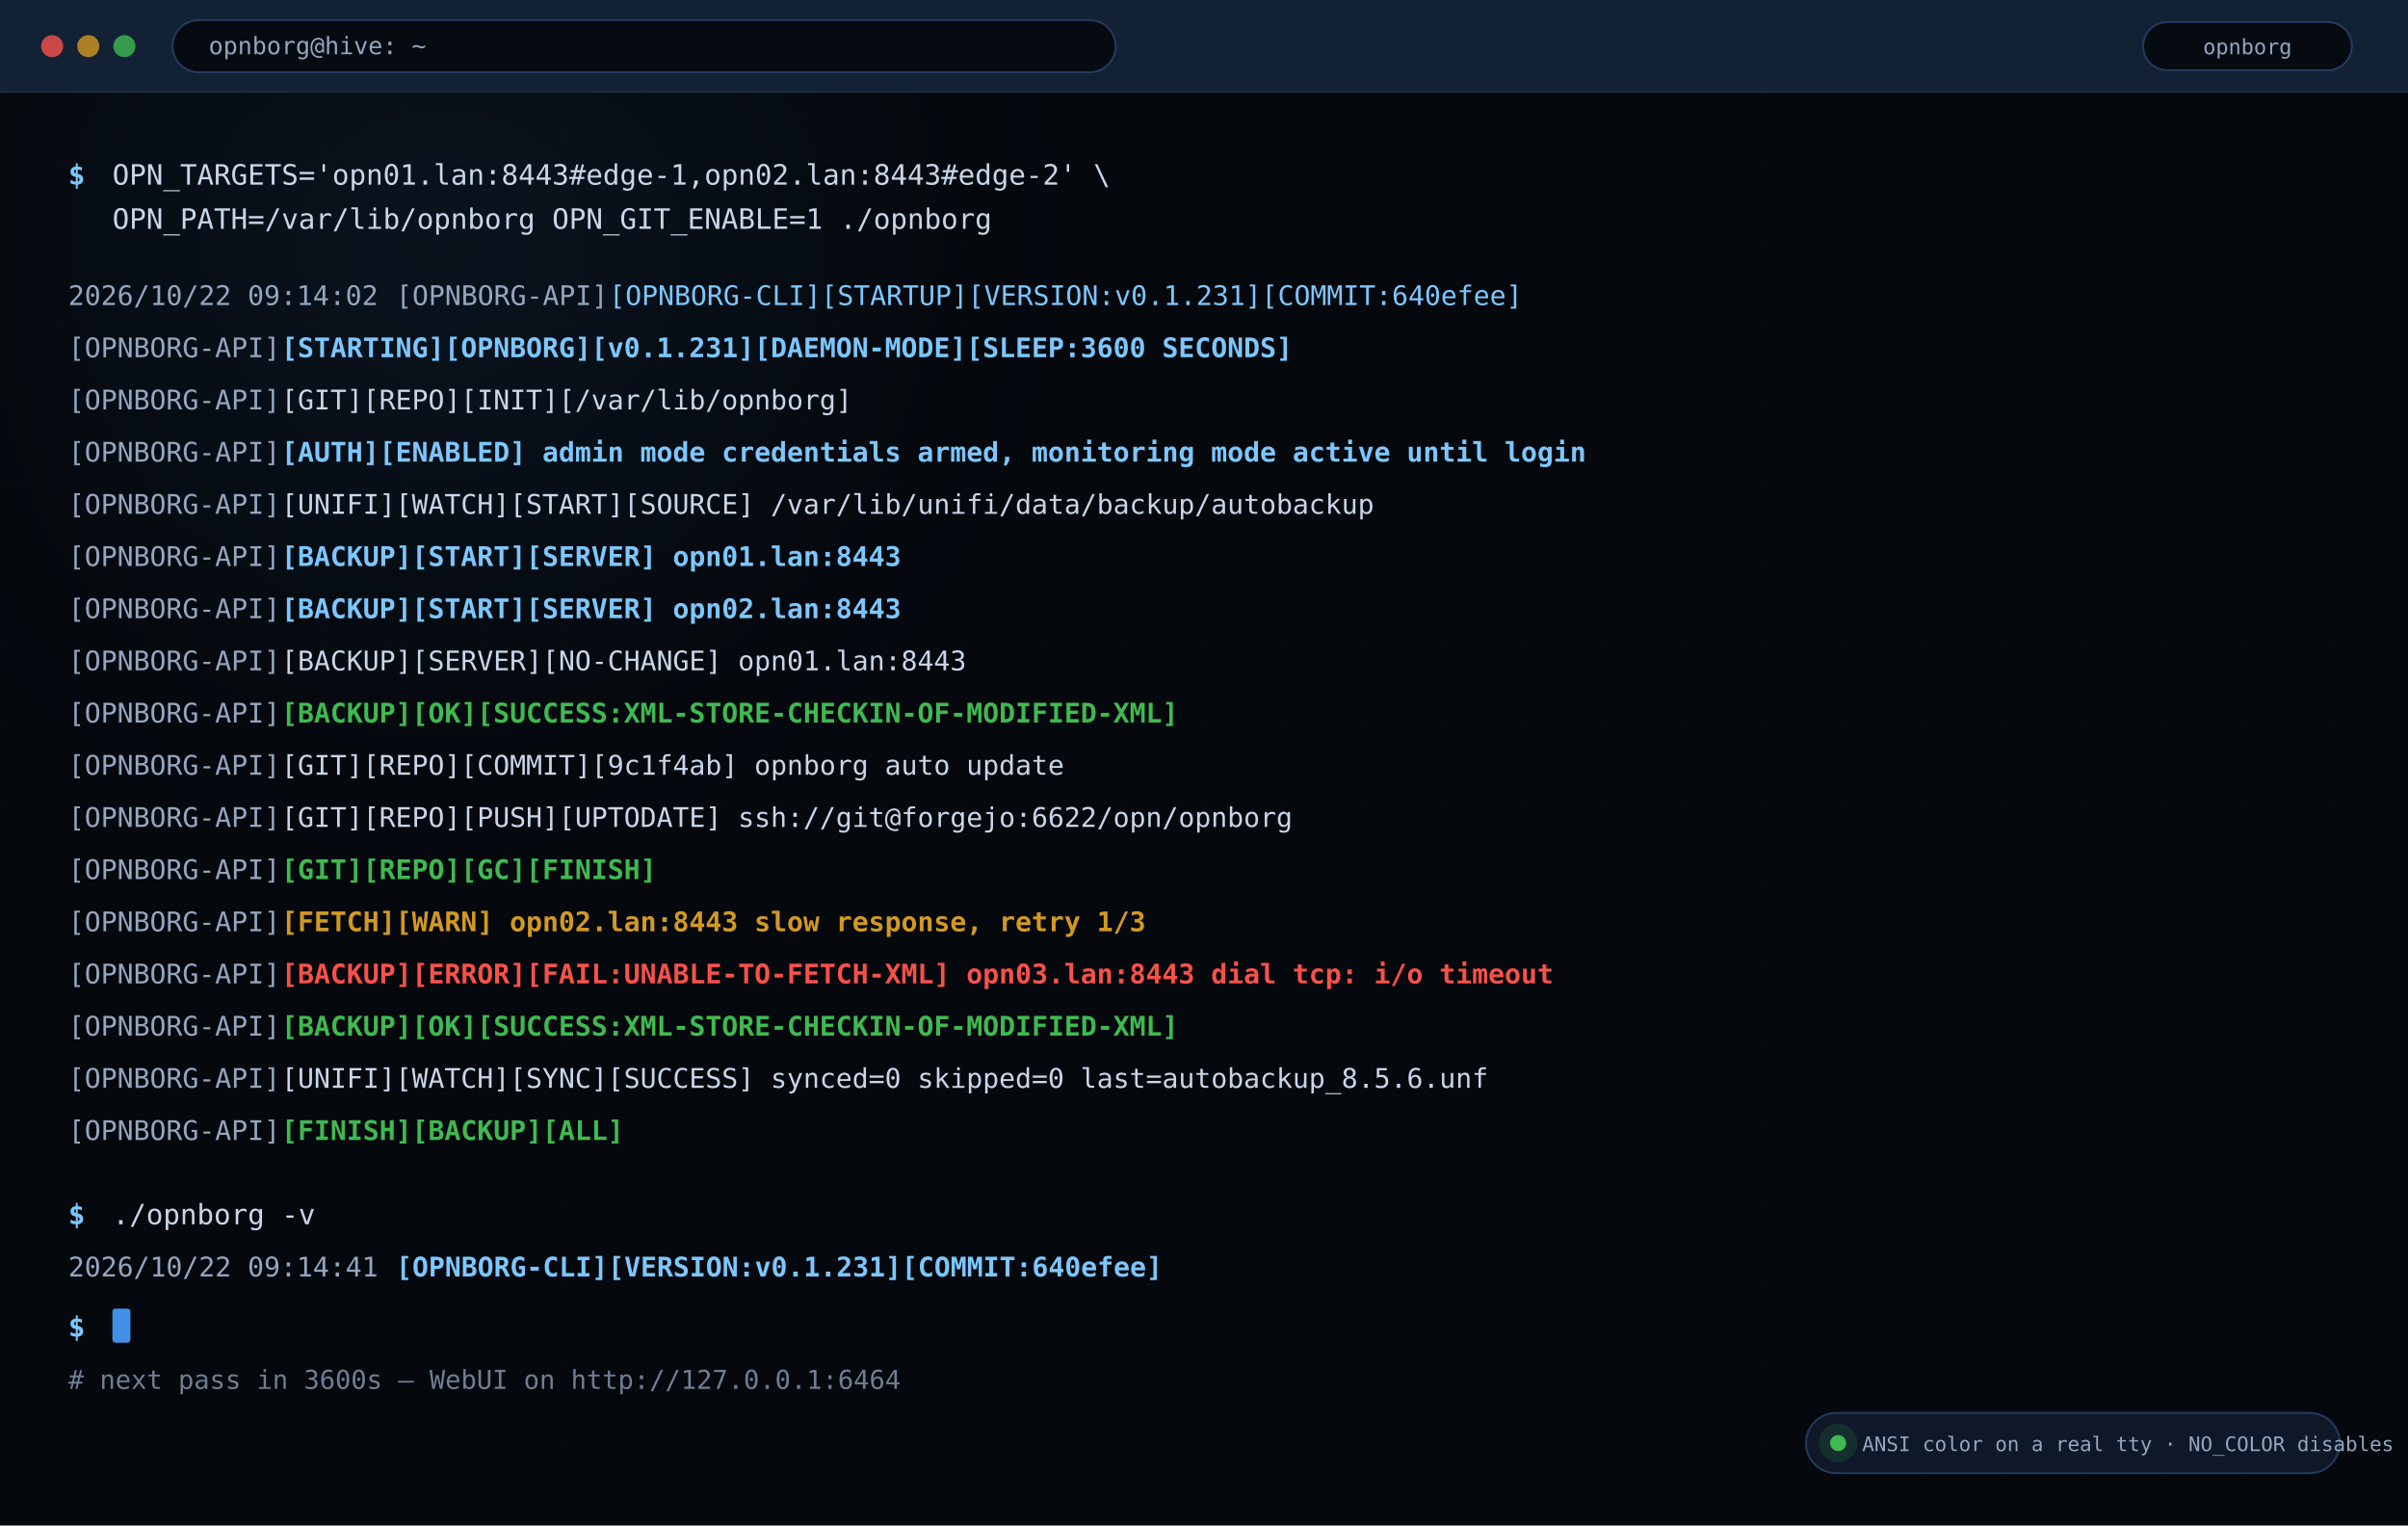
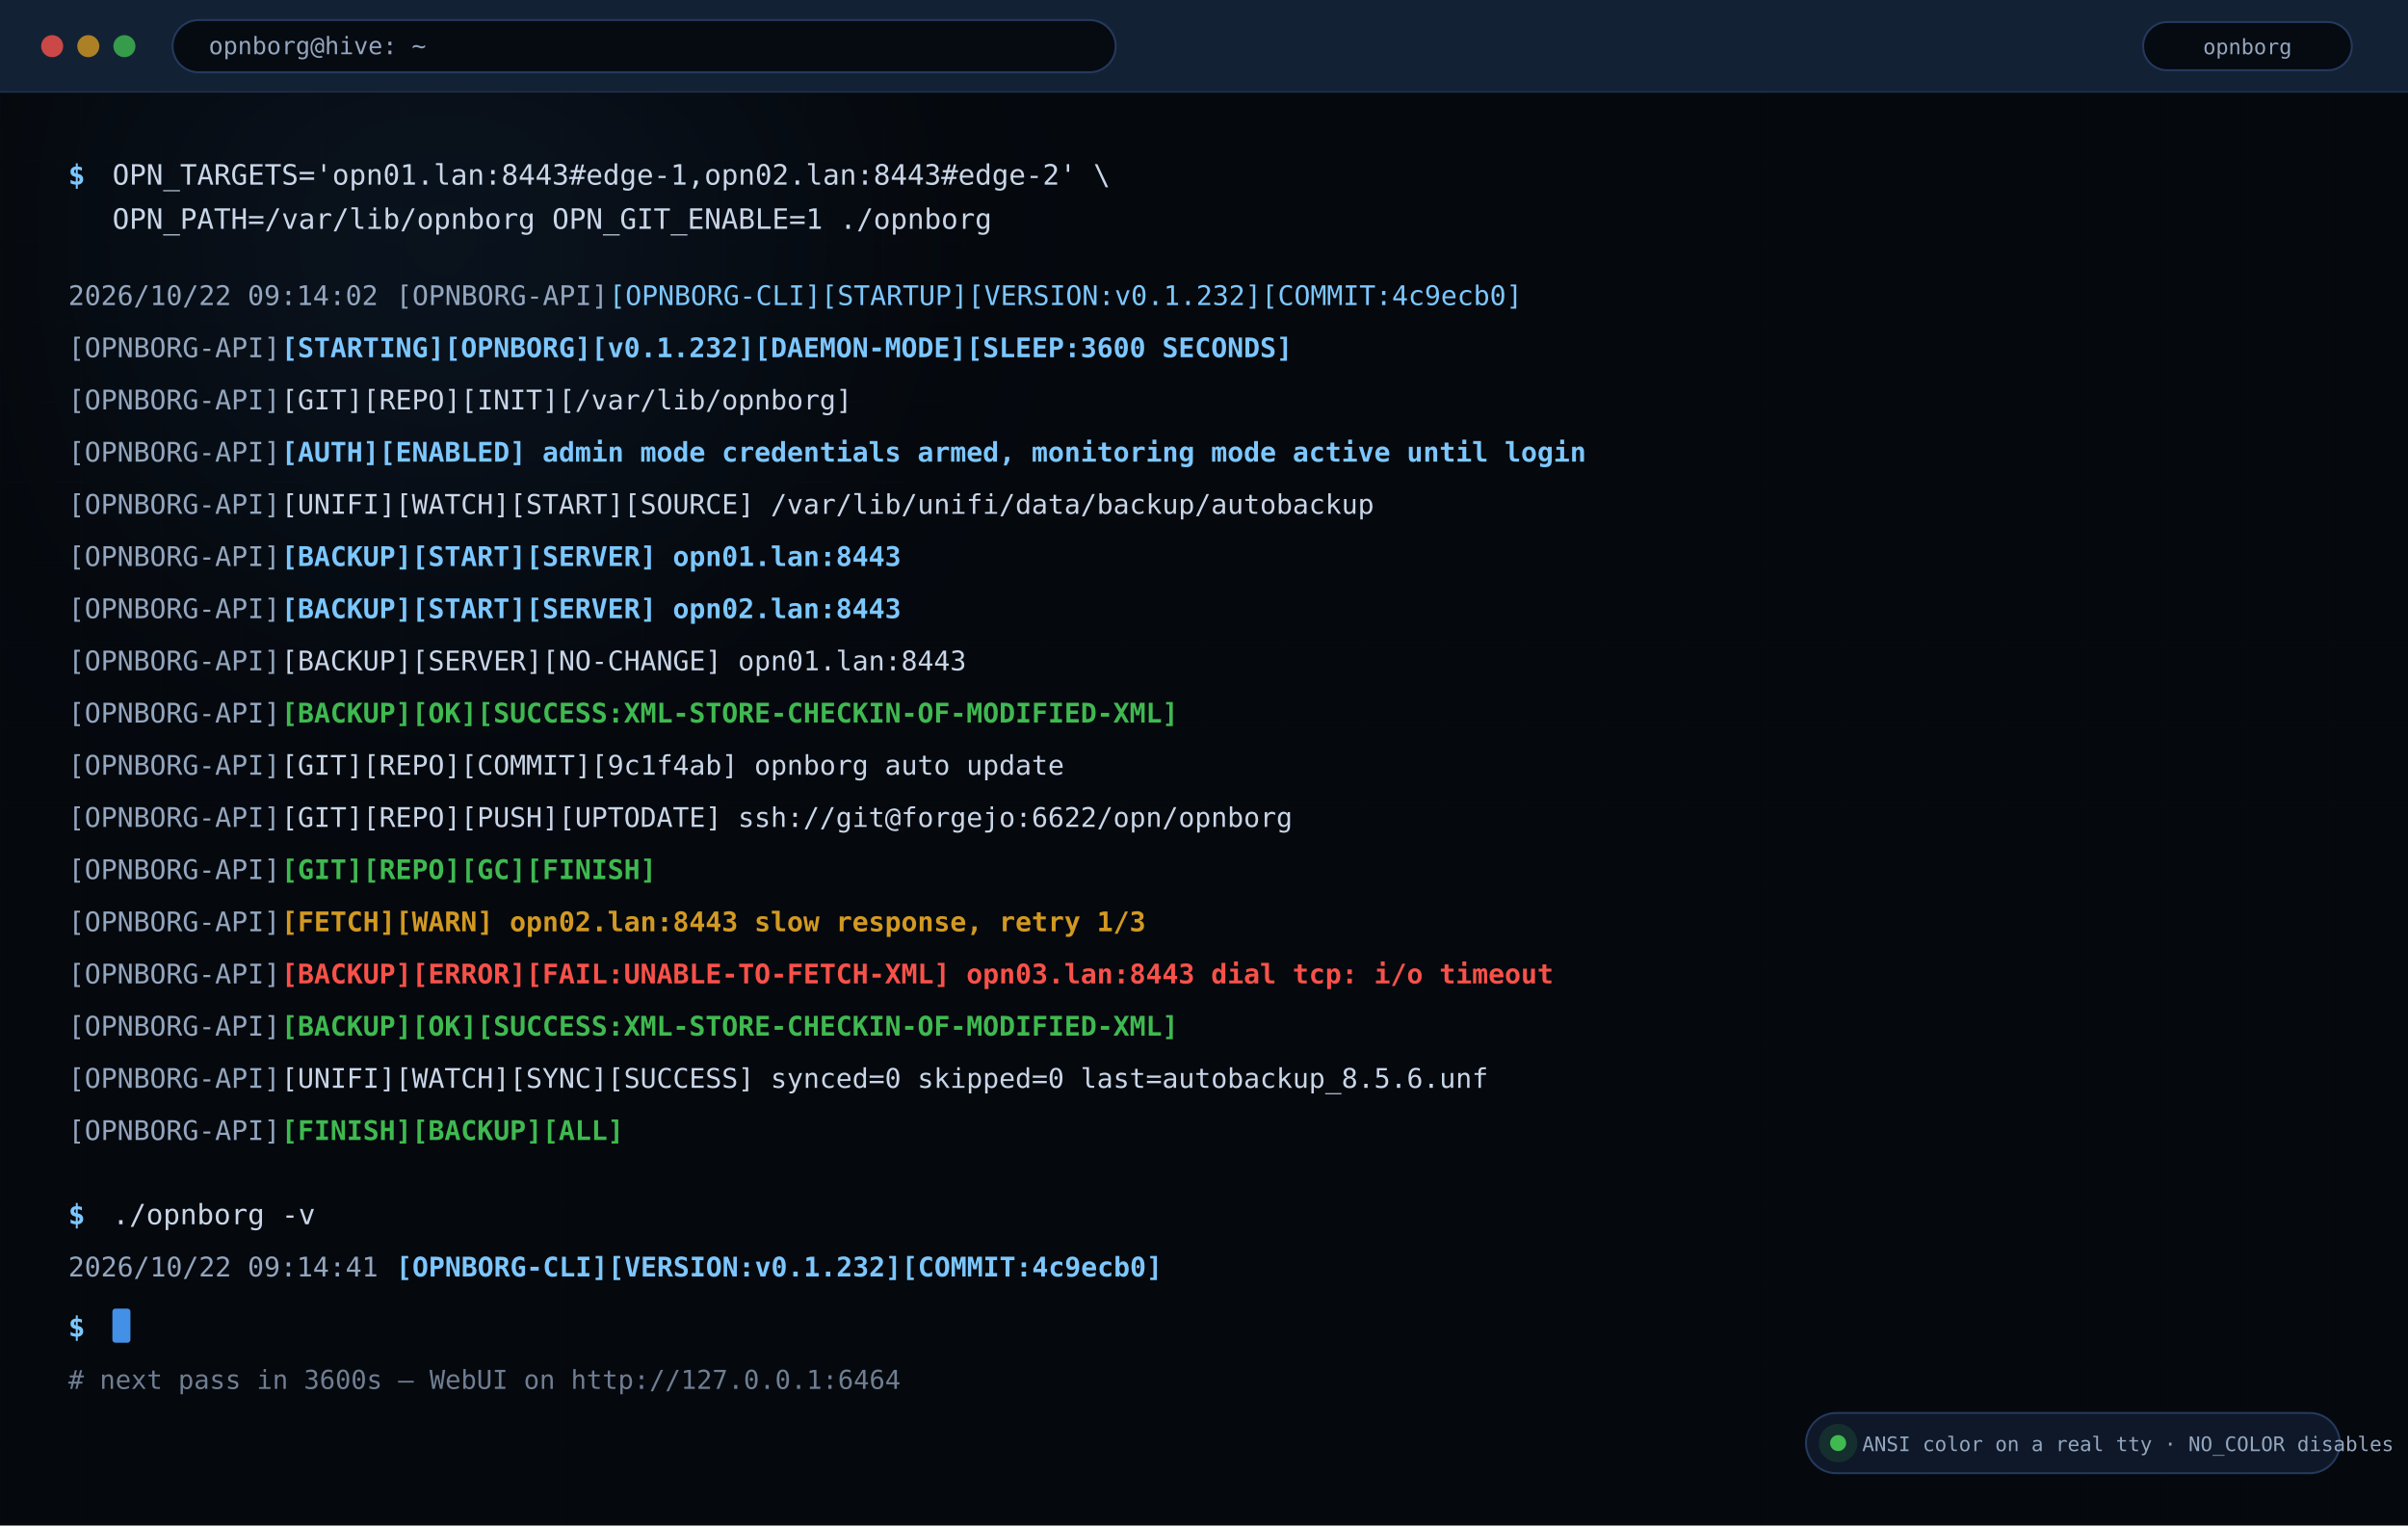
<svg xmlns="http://www.w3.org/2000/svg" width="1200" height="760" viewBox="0 0 1200 760" role="img" aria-label="OPNBORG terminal output with colored status lines">
  <defs>
    <linearGradient id="bg" x1="0" y1="0" x2="1" y2="1">
      <stop offset="0" stop-color="#060a11" />
      <stop offset="0.55" stop-color="#0b1524" />
      <stop offset="1" stop-color="#060a11" />
    </linearGradient>
    <linearGradient id="mark" x1="0" y1="0" x2="1" y2="0">
      <stop offset="0" stop-color="#4a9eff" />
      <stop offset="0.55" stop-color="#7cc7ff" />
      <stop offset="1" stop-color="#a06bff" />
    </linearGradient>
    <linearGradient id="okg" x1="0" y1="0" x2="1" y2="0">
      <stop offset="0" stop-color="#3fb950" stop-opacity="0.15" />
      <stop offset="1" stop-color="#3fb950" stop-opacity="0.85" />
    </linearGradient>
    <radialGradient id="glowA">
      <stop offset="0" stop-color="#4a9eff" stop-opacity="0.42" />
      <stop offset="1" stop-color="#4a9eff" stop-opacity="0" />
    </radialGradient>
    <radialGradient id="glowB">
      <stop offset="0" stop-color="#a06bff" stop-opacity="0.34" />
      <stop offset="1" stop-color="#a06bff" stop-opacity="0" />
    </radialGradient>
    <radialGradient id="glowC">
      <stop offset="0" stop-color="#ff5ec4" stop-opacity="0.26" />
      <stop offset="1" stop-color="#ff5ec4" stop-opacity="0" />
    </radialGradient>
    <pattern id="grid" width="40" height="40" patternUnits="userSpaceOnUse">
      <path d="M40 0H0V40" fill="none" stroke="#78a0dc" stroke-opacity="0.055" stroke-width="1" />
    </pattern>
    <filter id="blur36" x="-40%" y="-40%" width="180%" height="180%">
      <feGaussianBlur stdDeviation="36" />
    </filter>
    <filter id="shadow" x="-20%" y="-20%" width="140%" height="140%">
      <feDropShadow dx="0" dy="6" stdDeviation="10" flood-color="#000" flood-opacity="0.45" />
    </filter>
  </defs>
  <rect width="1200" height="760" fill="#05080d" />
  <rect width="1200" height="760" fill="url(#grid)" />
  <circle cx="220" cy="120" r="260" fill="url(#glowA)" filter="url(#blur36)" />
  <rect width="1200" height="46" fill="#132135" />
  <line x1="0" y1="46" x2="1200" y2="46" stroke="#24395c" />
  <circle cx="26" cy="23.0" r="5.5" fill="#f85149" opacity="0.8" />
  <circle cx="44" cy="23.0" r="5.5" fill="#d29922" opacity="0.8" />
  <circle cx="62" cy="23.0" r="5.5" fill="#3fb950" opacity="0.8" />
  <rect x="86" y="10.0" width="470" height="26" rx="13" fill="#060a11" stroke="#24395c" />
  <text x="104.0" y="27.0" font-family="ui-monospace,SFMono-Regular,Menlo,Consolas,monospace" font-size="12" font-weight="400" fill="#93a6bf" text-anchor="start">opnborg@hive: ~</text>
  <rect x="1068" y="11.0" width="104" height="24" rx="12" fill="#060a11" stroke="#24395c" />
  <text x="1120.0" y="27.0" font-family="ui-monospace,SFMono-Regular,Menlo,Consolas,monospace" font-size="10.5" font-weight="400" fill="#93a6bf" text-anchor="middle">opnborg</text>
  <rect x="0" y="46" width="1200" height="714" fill="#05080d" opacity="0.82" />
  <text x="34.0" y="92.0" font-family="ui-monospace,SFMono-Regular,Menlo,Consolas,monospace" font-size="14" font-weight="700" fill="#7cc7ff" text-anchor="start">$ </text>
  <text x="56.0" y="92.0" font-family="ui-monospace,SFMono-Regular,Menlo,Consolas,monospace" font-size="14" font-weight="400" fill="#c9d6e8" text-anchor="start">OPN_TARGETS='opn01.lan:8443#edge-1,opn02.lan:8443#edge-2' \</text>
  <text x="56.0" y="114.0" font-family="ui-monospace,SFMono-Regular,Menlo,Consolas,monospace" font-size="14" font-weight="400" fill="#c9d6e8" text-anchor="start">OPN_PATH=/var/lib/opnborg OPN_GIT_ENABLE=1 ./opnborg</text>
  <text x="34.0" y="152.0" font-family="ui-monospace,SFMono-Regular,Menlo,Consolas,monospace" font-size="13.5" font-weight="400" fill="#93a6bf" text-anchor="start">2026/10/22 09:14:02 </text>
  <text x="197.3" y="152.0" font-family="ui-monospace,SFMono-Regular,Menlo,Consolas,monospace" font-size="13.5" font-weight="400" fill="#93a6bf" text-anchor="start">[OPNBORG-API]</text>
-   <text x="303.5" y="152.0" font-family="ui-monospace,SFMono-Regular,Menlo,Consolas,monospace" font-size="13.5" font-weight="400" fill="#7cc7ff" text-anchor="start">[OPNBORG-CLI][STARTUP][VERSION:v0.1.231][COMMIT:640efee]</text>
+   <text x="303.5" y="152.0" font-family="ui-monospace,SFMono-Regular,Menlo,Consolas,monospace" font-size="13.5" font-weight="400" fill="#7cc7ff" text-anchor="start">[OPNBORG-CLI][STARTUP][VERSION:v0.1.232][COMMIT:4c9ecb0]</text>
  <text x="34.0" y="178.0" font-family="ui-monospace,SFMono-Regular,Menlo,Consolas,monospace" font-size="13.5" font-weight="400" fill="#93a6bf" text-anchor="start">[OPNBORG-API]</text>
-   <text x="140.2" y="178.0" font-family="ui-monospace,SFMono-Regular,Menlo,Consolas,monospace" font-size="13.5" font-weight="700" fill="#7cc7ff" text-anchor="start">[STARTING][OPNBORG][v0.1.231][DAEMON-MODE][SLEEP:3600 SECONDS]</text>
+   <text x="140.2" y="178.0" font-family="ui-monospace,SFMono-Regular,Menlo,Consolas,monospace" font-size="13.5" font-weight="700" fill="#7cc7ff" text-anchor="start">[STARTING][OPNBORG][v0.1.232][DAEMON-MODE][SLEEP:3600 SECONDS]</text>
  <text x="34.0" y="204.0" font-family="ui-monospace,SFMono-Regular,Menlo,Consolas,monospace" font-size="13.5" font-weight="400" fill="#93a6bf" text-anchor="start">[OPNBORG-API]</text>
  <text x="140.2" y="204.0" font-family="ui-monospace,SFMono-Regular,Menlo,Consolas,monospace" font-size="13.5" font-weight="400" fill="#c9d6e8" text-anchor="start">[GIT][REPO][INIT][/var/lib/opnborg]</text>
  <text x="34.0" y="230.0" font-family="ui-monospace,SFMono-Regular,Menlo,Consolas,monospace" font-size="13.5" font-weight="400" fill="#93a6bf" text-anchor="start">[OPNBORG-API]</text>
  <text x="140.2" y="230.0" font-family="ui-monospace,SFMono-Regular,Menlo,Consolas,monospace" font-size="13.5" font-weight="700" fill="#7cc7ff" text-anchor="start">[AUTH][ENABLED] admin mode credentials armed, monitoring mode active until login</text>
  <text x="34.0" y="256.0" font-family="ui-monospace,SFMono-Regular,Menlo,Consolas,monospace" font-size="13.5" font-weight="400" fill="#93a6bf" text-anchor="start">[OPNBORG-API]</text>
  <text x="140.2" y="256.0" font-family="ui-monospace,SFMono-Regular,Menlo,Consolas,monospace" font-size="13.5" font-weight="400" fill="#c9d6e8" text-anchor="start">[UNIFI][WATCH][START][SOURCE] /var/lib/unifi/data/backup/autobackup</text>
  <text x="34.0" y="282.0" font-family="ui-monospace,SFMono-Regular,Menlo,Consolas,monospace" font-size="13.5" font-weight="400" fill="#93a6bf" text-anchor="start">[OPNBORG-API]</text>
  <text x="140.2" y="282.0" font-family="ui-monospace,SFMono-Regular,Menlo,Consolas,monospace" font-size="13.5" font-weight="700" fill="#7cc7ff" text-anchor="start">[BACKUP][START][SERVER] opn01.lan:8443</text>
  <text x="34.0" y="308.0" font-family="ui-monospace,SFMono-Regular,Menlo,Consolas,monospace" font-size="13.5" font-weight="400" fill="#93a6bf" text-anchor="start">[OPNBORG-API]</text>
  <text x="140.2" y="308.0" font-family="ui-monospace,SFMono-Regular,Menlo,Consolas,monospace" font-size="13.5" font-weight="700" fill="#7cc7ff" text-anchor="start">[BACKUP][START][SERVER] opn02.lan:8443</text>
  <text x="34.0" y="334.0" font-family="ui-monospace,SFMono-Regular,Menlo,Consolas,monospace" font-size="13.5" font-weight="400" fill="#93a6bf" text-anchor="start">[OPNBORG-API]</text>
  <text x="140.2" y="334.0" font-family="ui-monospace,SFMono-Regular,Menlo,Consolas,monospace" font-size="13.5" font-weight="400" fill="#c9d6e8" text-anchor="start">[BACKUP][SERVER][NO-CHANGE] opn01.lan:8443</text>
  <text x="34.0" y="360.0" font-family="ui-monospace,SFMono-Regular,Menlo,Consolas,monospace" font-size="13.5" font-weight="400" fill="#93a6bf" text-anchor="start">[OPNBORG-API]</text>
  <text x="140.2" y="360.0" font-family="ui-monospace,SFMono-Regular,Menlo,Consolas,monospace" font-size="13.5" font-weight="700" fill="#3fb950" text-anchor="start">[BACKUP][OK][SUCCESS:XML-STORE-CHECKIN-OF-MODIFIED-XML]</text>
  <text x="34.0" y="386.0" font-family="ui-monospace,SFMono-Regular,Menlo,Consolas,monospace" font-size="13.5" font-weight="400" fill="#93a6bf" text-anchor="start">[OPNBORG-API]</text>
  <text x="140.2" y="386.0" font-family="ui-monospace,SFMono-Regular,Menlo,Consolas,monospace" font-size="13.5" font-weight="400" fill="#c9d6e8" text-anchor="start">[GIT][REPO][COMMIT][9c1f4ab] opnborg auto update</text>
  <text x="34.0" y="412.0" font-family="ui-monospace,SFMono-Regular,Menlo,Consolas,monospace" font-size="13.5" font-weight="400" fill="#93a6bf" text-anchor="start">[OPNBORG-API]</text>
  <text x="140.2" y="412.0" font-family="ui-monospace,SFMono-Regular,Menlo,Consolas,monospace" font-size="13.5" font-weight="400" fill="#c9d6e8" text-anchor="start">[GIT][REPO][PUSH][UPTODATE] ssh://git@forgejo:6622/opn/opnborg</text>
  <text x="34.0" y="438.0" font-family="ui-monospace,SFMono-Regular,Menlo,Consolas,monospace" font-size="13.5" font-weight="400" fill="#93a6bf" text-anchor="start">[OPNBORG-API]</text>
  <text x="140.2" y="438.0" font-family="ui-monospace,SFMono-Regular,Menlo,Consolas,monospace" font-size="13.5" font-weight="700" fill="#3fb950" text-anchor="start">[GIT][REPO][GC][FINISH]</text>
  <text x="34.0" y="464.0" font-family="ui-monospace,SFMono-Regular,Menlo,Consolas,monospace" font-size="13.5" font-weight="400" fill="#93a6bf" text-anchor="start">[OPNBORG-API]</text>
  <text x="140.2" y="464.0" font-family="ui-monospace,SFMono-Regular,Menlo,Consolas,monospace" font-size="13.5" font-weight="700" fill="#d29922" text-anchor="start">[FETCH][WARN] opn02.lan:8443 slow response, retry 1/3</text>
  <text x="34.0" y="490.0" font-family="ui-monospace,SFMono-Regular,Menlo,Consolas,monospace" font-size="13.5" font-weight="400" fill="#93a6bf" text-anchor="start">[OPNBORG-API]</text>
  <text x="140.2" y="490.0" font-family="ui-monospace,SFMono-Regular,Menlo,Consolas,monospace" font-size="13.5" font-weight="700" fill="#f85149" text-anchor="start">[BACKUP][ERROR][FAIL:UNABLE-TO-FETCH-XML] opn03.lan:8443 dial tcp: i/o timeout</text>
  <text x="34.0" y="516.0" font-family="ui-monospace,SFMono-Regular,Menlo,Consolas,monospace" font-size="13.5" font-weight="400" fill="#93a6bf" text-anchor="start">[OPNBORG-API]</text>
  <text x="140.2" y="516.0" font-family="ui-monospace,SFMono-Regular,Menlo,Consolas,monospace" font-size="13.5" font-weight="700" fill="#3fb950" text-anchor="start">[BACKUP][OK][SUCCESS:XML-STORE-CHECKIN-OF-MODIFIED-XML]</text>
  <text x="34.0" y="542.0" font-family="ui-monospace,SFMono-Regular,Menlo,Consolas,monospace" font-size="13.5" font-weight="400" fill="#93a6bf" text-anchor="start">[OPNBORG-API]</text>
  <text x="140.2" y="542.0" font-family="ui-monospace,SFMono-Regular,Menlo,Consolas,monospace" font-size="13.5" font-weight="400" fill="#c9d6e8" text-anchor="start">[UNIFI][WATCH][SYNC][SUCCESS] synced=0 skipped=0 last=autobackup_8.5.6.unf</text>
  <text x="34.0" y="568.0" font-family="ui-monospace,SFMono-Regular,Menlo,Consolas,monospace" font-size="13.5" font-weight="400" fill="#93a6bf" text-anchor="start">[OPNBORG-API]</text>
  <text x="140.2" y="568.0" font-family="ui-monospace,SFMono-Regular,Menlo,Consolas,monospace" font-size="13.5" font-weight="700" fill="#3fb950" text-anchor="start">[FINISH][BACKUP][ALL]</text>
  <text x="34.0" y="610.0" font-family="ui-monospace,SFMono-Regular,Menlo,Consolas,monospace" font-size="14" font-weight="700" fill="#7cc7ff" text-anchor="start">$ </text>
  <text x="56.0" y="610.0" font-family="ui-monospace,SFMono-Regular,Menlo,Consolas,monospace" font-size="14" font-weight="400" fill="#c9d6e8" text-anchor="start">./opnborg -v</text>
  <text x="34.0" y="636.0" font-family="ui-monospace,SFMono-Regular,Menlo,Consolas,monospace" font-size="13.5" font-weight="400" fill="#93a6bf" text-anchor="start">2026/10/22 09:14:41 </text>
-   <text x="197.3" y="636.0" font-family="ui-monospace,SFMono-Regular,Menlo,Consolas,monospace" font-size="13.5" font-weight="700" fill="#7cc7ff" text-anchor="start">[OPNBORG-CLI][VERSION:v0.1.231][COMMIT:640efee]</text>
+   <text x="197.3" y="636.0" font-family="ui-monospace,SFMono-Regular,Menlo,Consolas,monospace" font-size="13.5" font-weight="700" fill="#7cc7ff" text-anchor="start">[OPNBORG-CLI][VERSION:v0.1.232][COMMIT:4c9ecb0]</text>
  <text x="34.0" y="666.0" font-family="ui-monospace,SFMono-Regular,Menlo,Consolas,monospace" font-size="14" font-weight="700" fill="#7cc7ff" text-anchor="start">$ </text>
  <rect x="56" y="652" width="9" height="17" rx="1.5" fill="#4a9eff" opacity="0.9" />
  <text x="34.0" y="692.0" font-family="ui-monospace,SFMono-Regular,Menlo,Consolas,monospace" font-size="13" font-weight="400" fill="#93a6bf" text-anchor="start" opacity="0.75"># next pass in 3600s — WebUI on http://127.0.0.1:6464</text>
  <rect x="900" y="704" width="266" height="30" rx="15" fill="#0e1828" stroke="#24395c" />
  <circle cx="916" cy="719" r="9.6" fill="#3fb950" opacity="0.14" />
  <circle cx="916" cy="719" r="4" fill="#3fb950" />
  <text x="928.0" y="723.0" font-family="ui-monospace,SFMono-Regular,Menlo,Consolas,monospace" font-size="10" font-weight="400" fill="#93a6bf" text-anchor="start">ANSI color on a real tty · NO_COLOR disables</text>
</svg>
